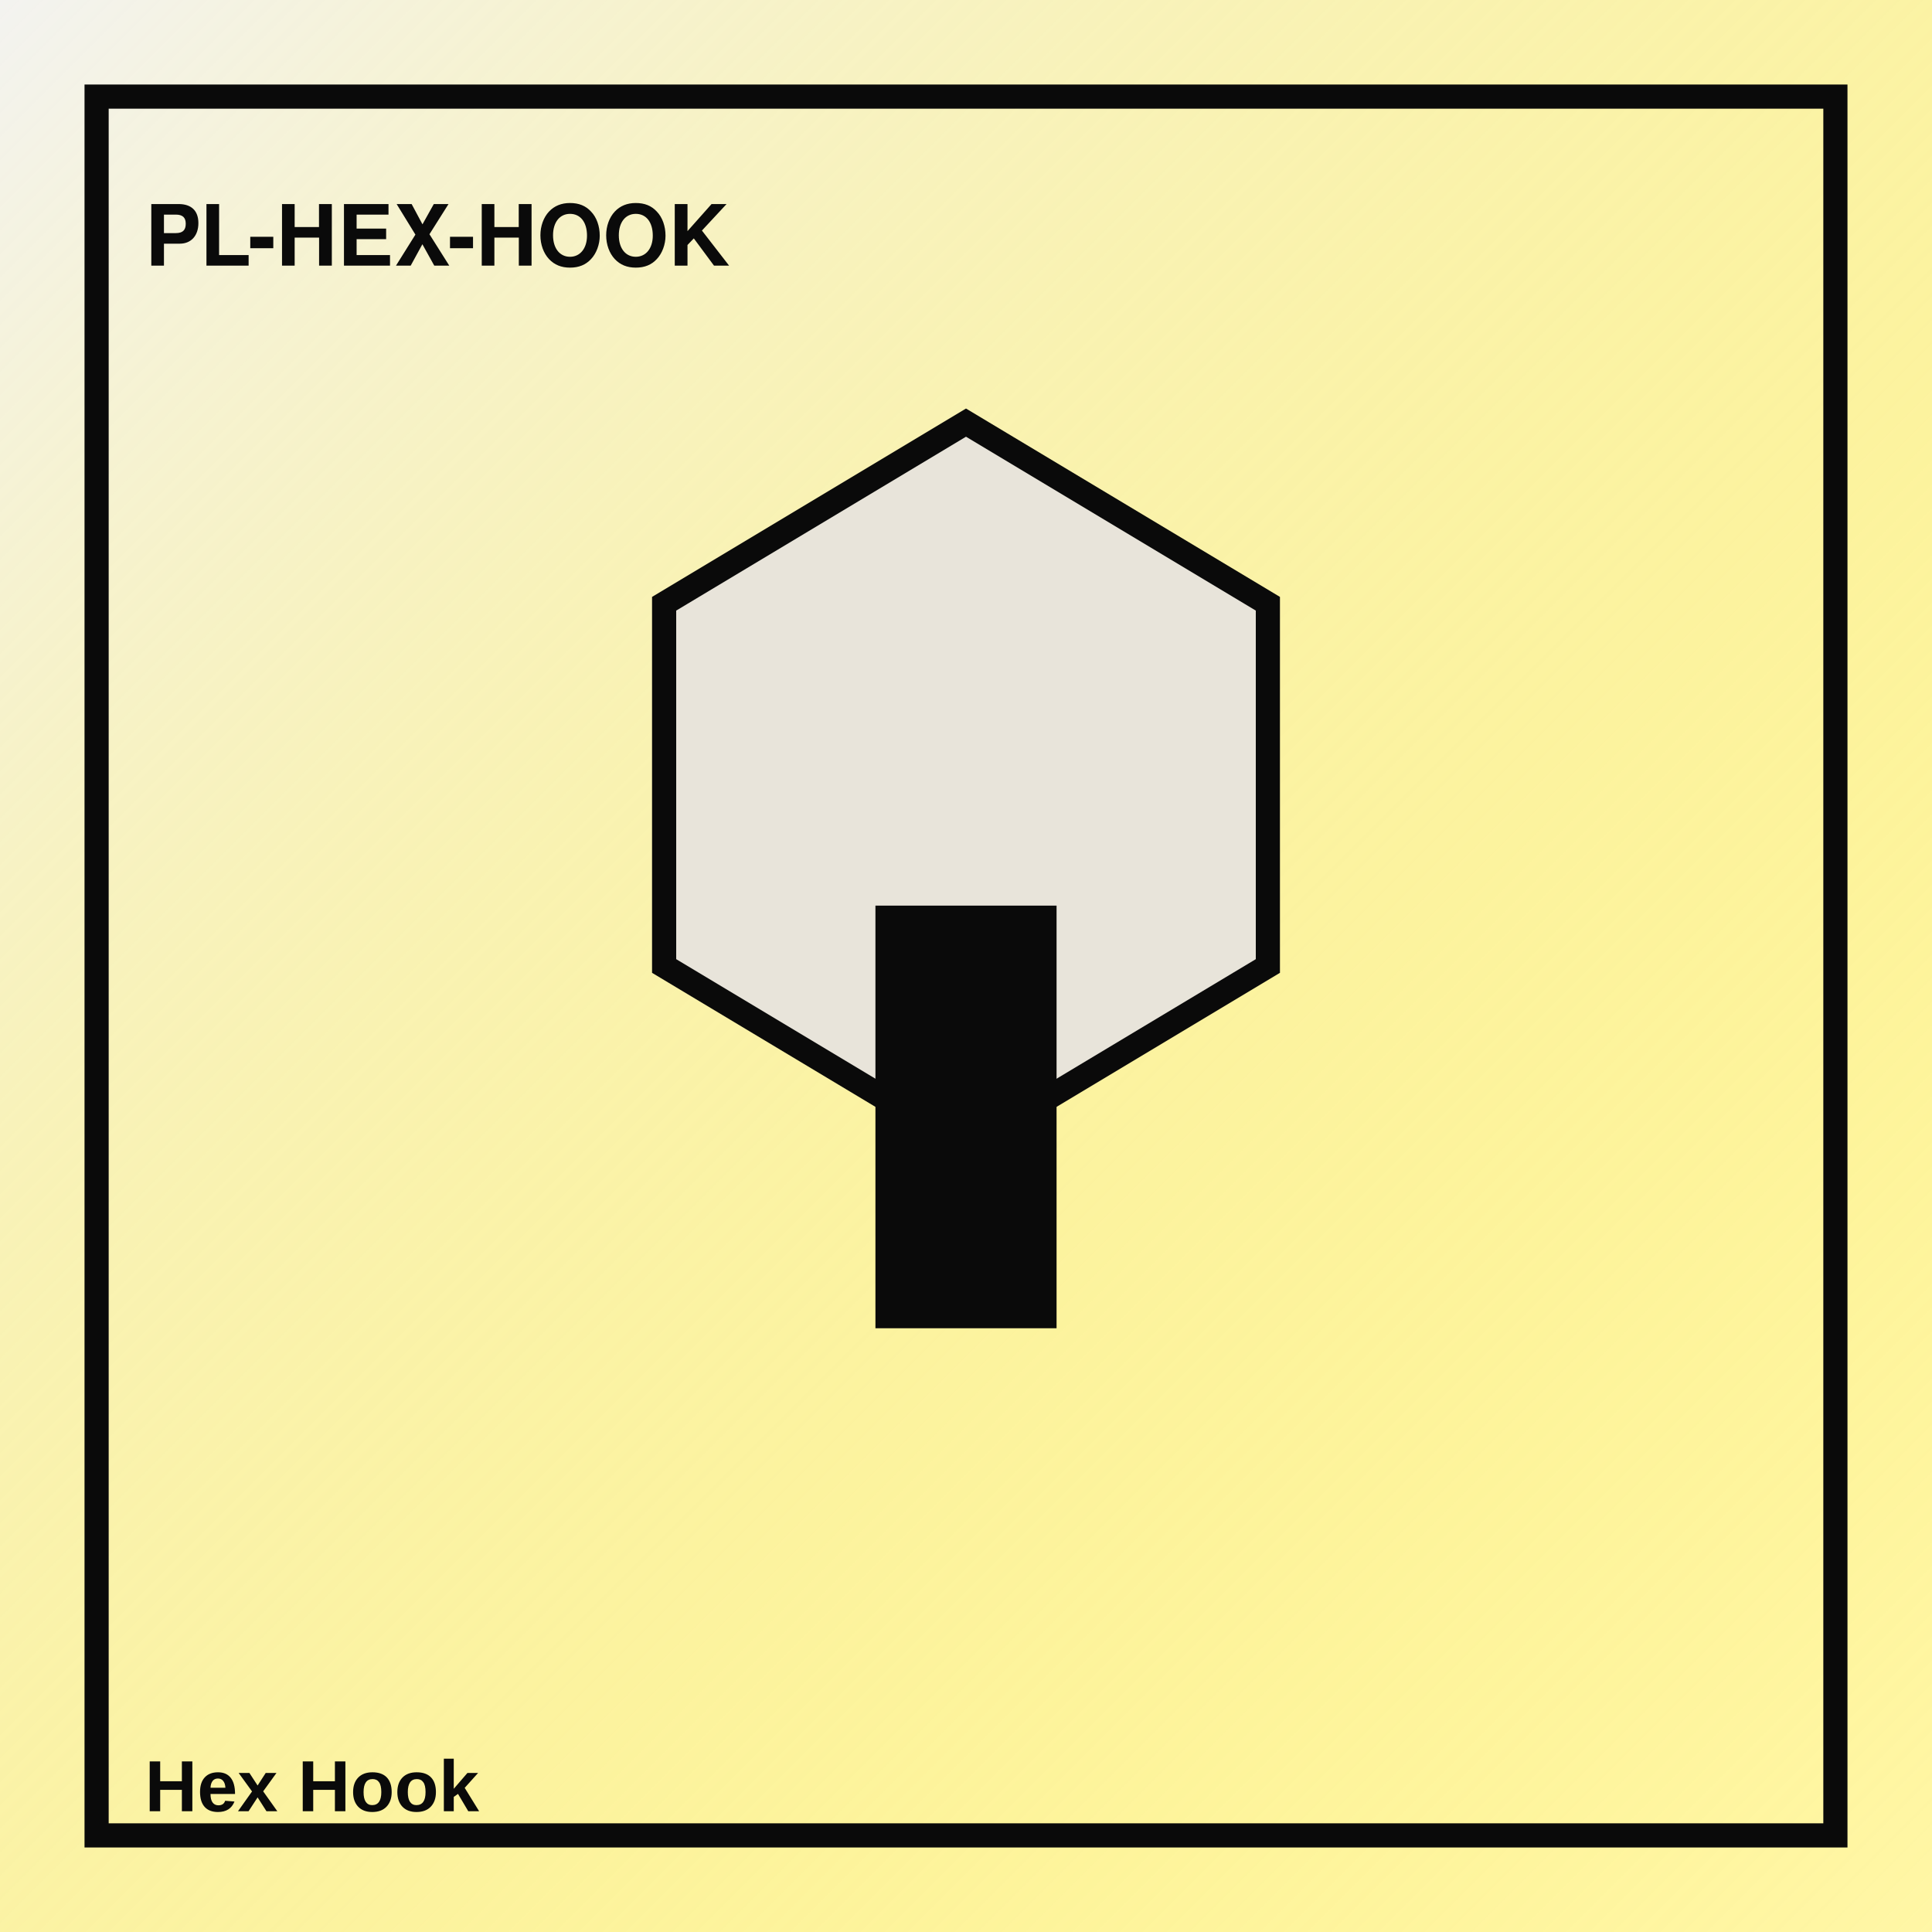
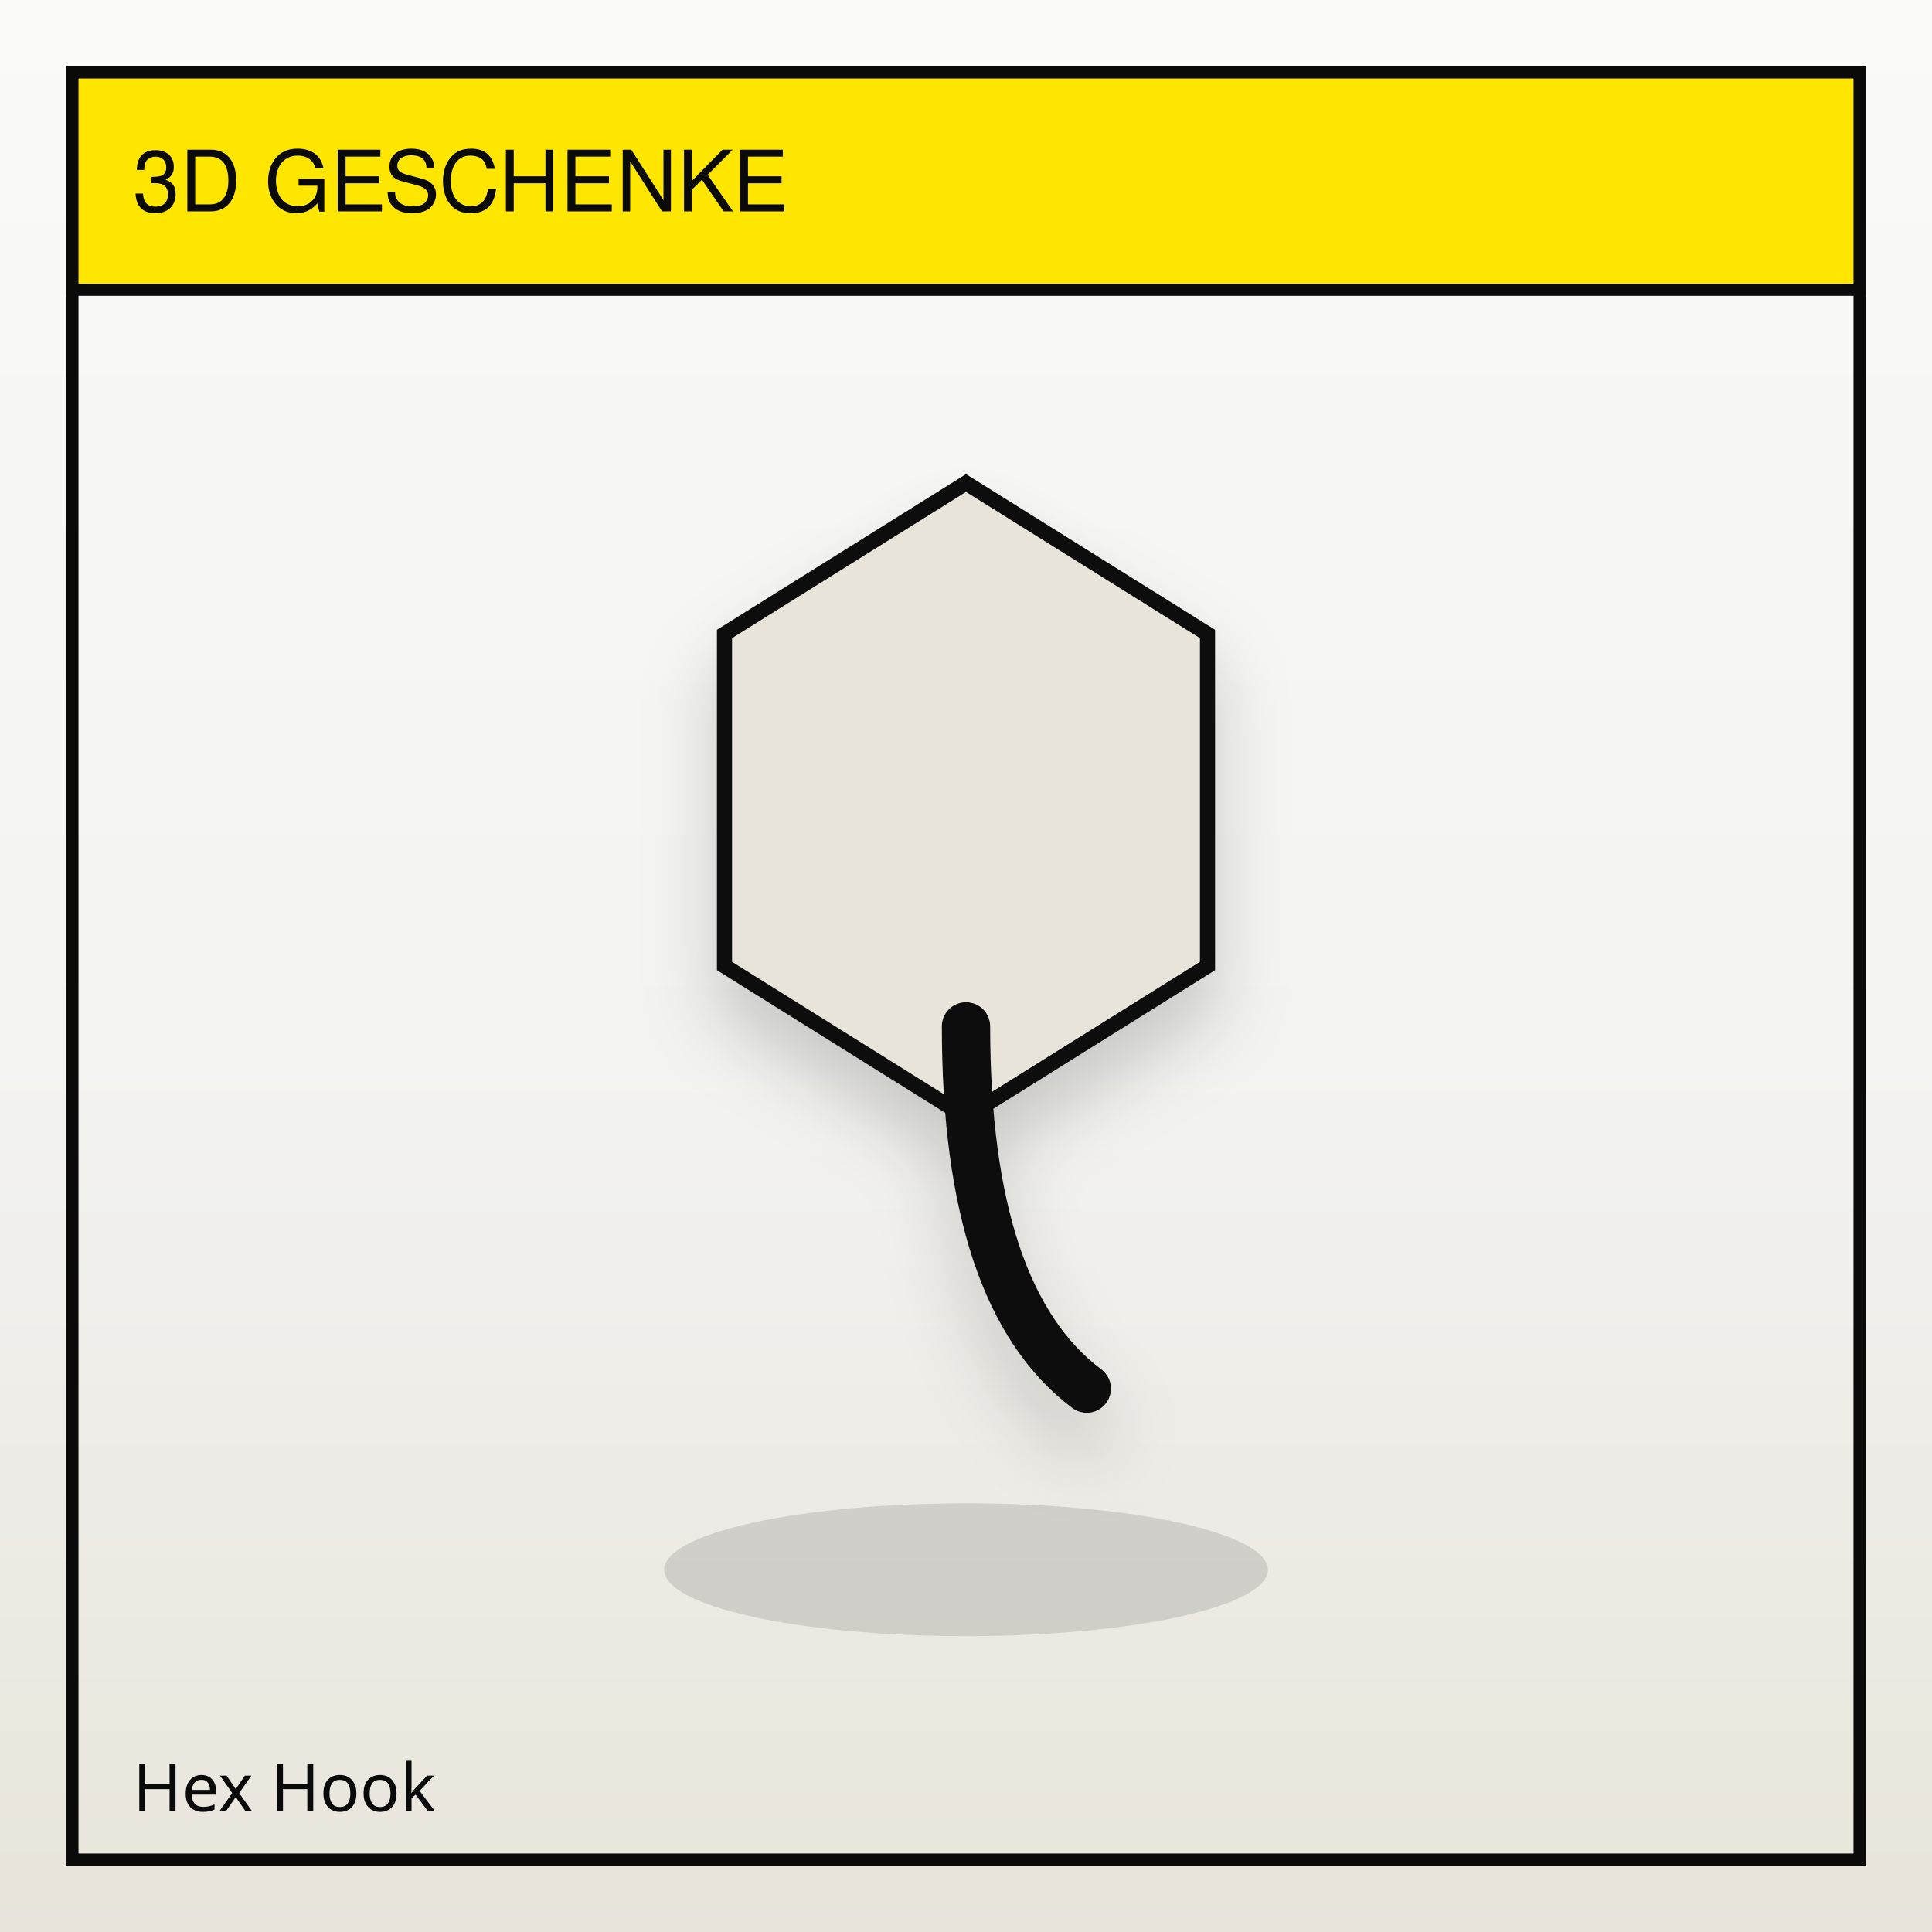
- <svg xmlns="http://www.w3.org/2000/svg" width="640" height="640" viewBox="0 0 320 320">
+ <svg xmlns="http://www.w3.org/2000/svg" width="800" height="800" viewBox="0 0 640 640">
  <defs>
-     <linearGradient id="bg" x1="0" y1="0" x2="1" y2="1">
-       <stop offset="0%" stop-color="#F3F3F1" />
-       <stop offset="100%" stop-color="#FFE600" stop-opacity="0.35" />
+     <linearGradient id="bg" x1="0" y1="0" x2="0" y2="1">
+       <stop offset="0%" stop-color="#FAFAF8" />
+       <stop offset="55%" stop-color="#F3F3F1" />
+       <stop offset="100%" stop-color="#E8E4DA" />
    </linearGradient>
+     <linearGradient id="glow" x1="0" y1="0" x2="0" y2="1">
+       <stop offset="0%" stop-color="#FFE600" stop-opacity="0.15" />
+       <stop offset="100%" stop-color="#FFE600" stop-opacity="0.55" />
+     </linearGradient>
+     <filter id="soft" x="-20%" y="-20%" width="140%" height="140%">
+       <feDropShadow dx="0" dy="14" stdDeviation="12" flood-color="#0A0A0A" flood-opacity="0.18" />
+     </filter>
  </defs>
-   <rect width="320" height="320" fill="url(#bg)" />
-   <rect x="16" y="16" width="288" height="288" fill="none" stroke="#0A0A0A" stroke-width="4" />
-   <polygon points="160,70 210,100 210,160 160,190 110,160 110,100" fill="#E8E4DA" stroke="#0A0A0A" stroke-width="4" />
-   <rect x="145" y="150" width="30" height="70" fill="#0A0A0A" />
-   <text x="24" y="44" font-family="Arial Black, Helvetica, sans-serif" font-size="14" font-weight="900" fill="#0A0A0A">PL-HEX-HOOK</text>
-   <text x="24" y="300" font-family="Arial, sans-serif" font-size="12" font-weight="700" fill="#0A0A0A">Hex Hook</text>
+   <rect width="640" height="640" fill="url(#bg)" />
+   <rect x="24" y="24" width="592" height="592" fill="none" stroke="#0A0A0A" stroke-width="4" />
+   <rect x="24" y="24" width="592" height="72" fill="#FFE600" stroke="#0A0A0A" stroke-width="4" />
+   <text x="44" y="70" font-family="Arial Black, Helvetica, sans-serif" font-size="28" fill="#0A0A0A">3D GESCHENKE</text>
+   <ellipse cx="320" cy="520" rx="100" ry="22" fill="#000" opacity="0.12" />
+   <g filter="url(#soft)">
+     <polygon points="320,160 400,210 400,320 320,370 240,320 240,210" fill="#E8E4DA" stroke="#0A0A0A" stroke-width="5" />
+     <path d="M320 340 Q320 430 360 460" fill="none" stroke="#0A0A0A" stroke-width="16" stroke-linecap="round" />
+   </g>
+   <text x="44" y="600" font-family="Arial Black,sans-serif" font-size="22" fill="#0A0A0A">Hex Hook</text>
</svg>
